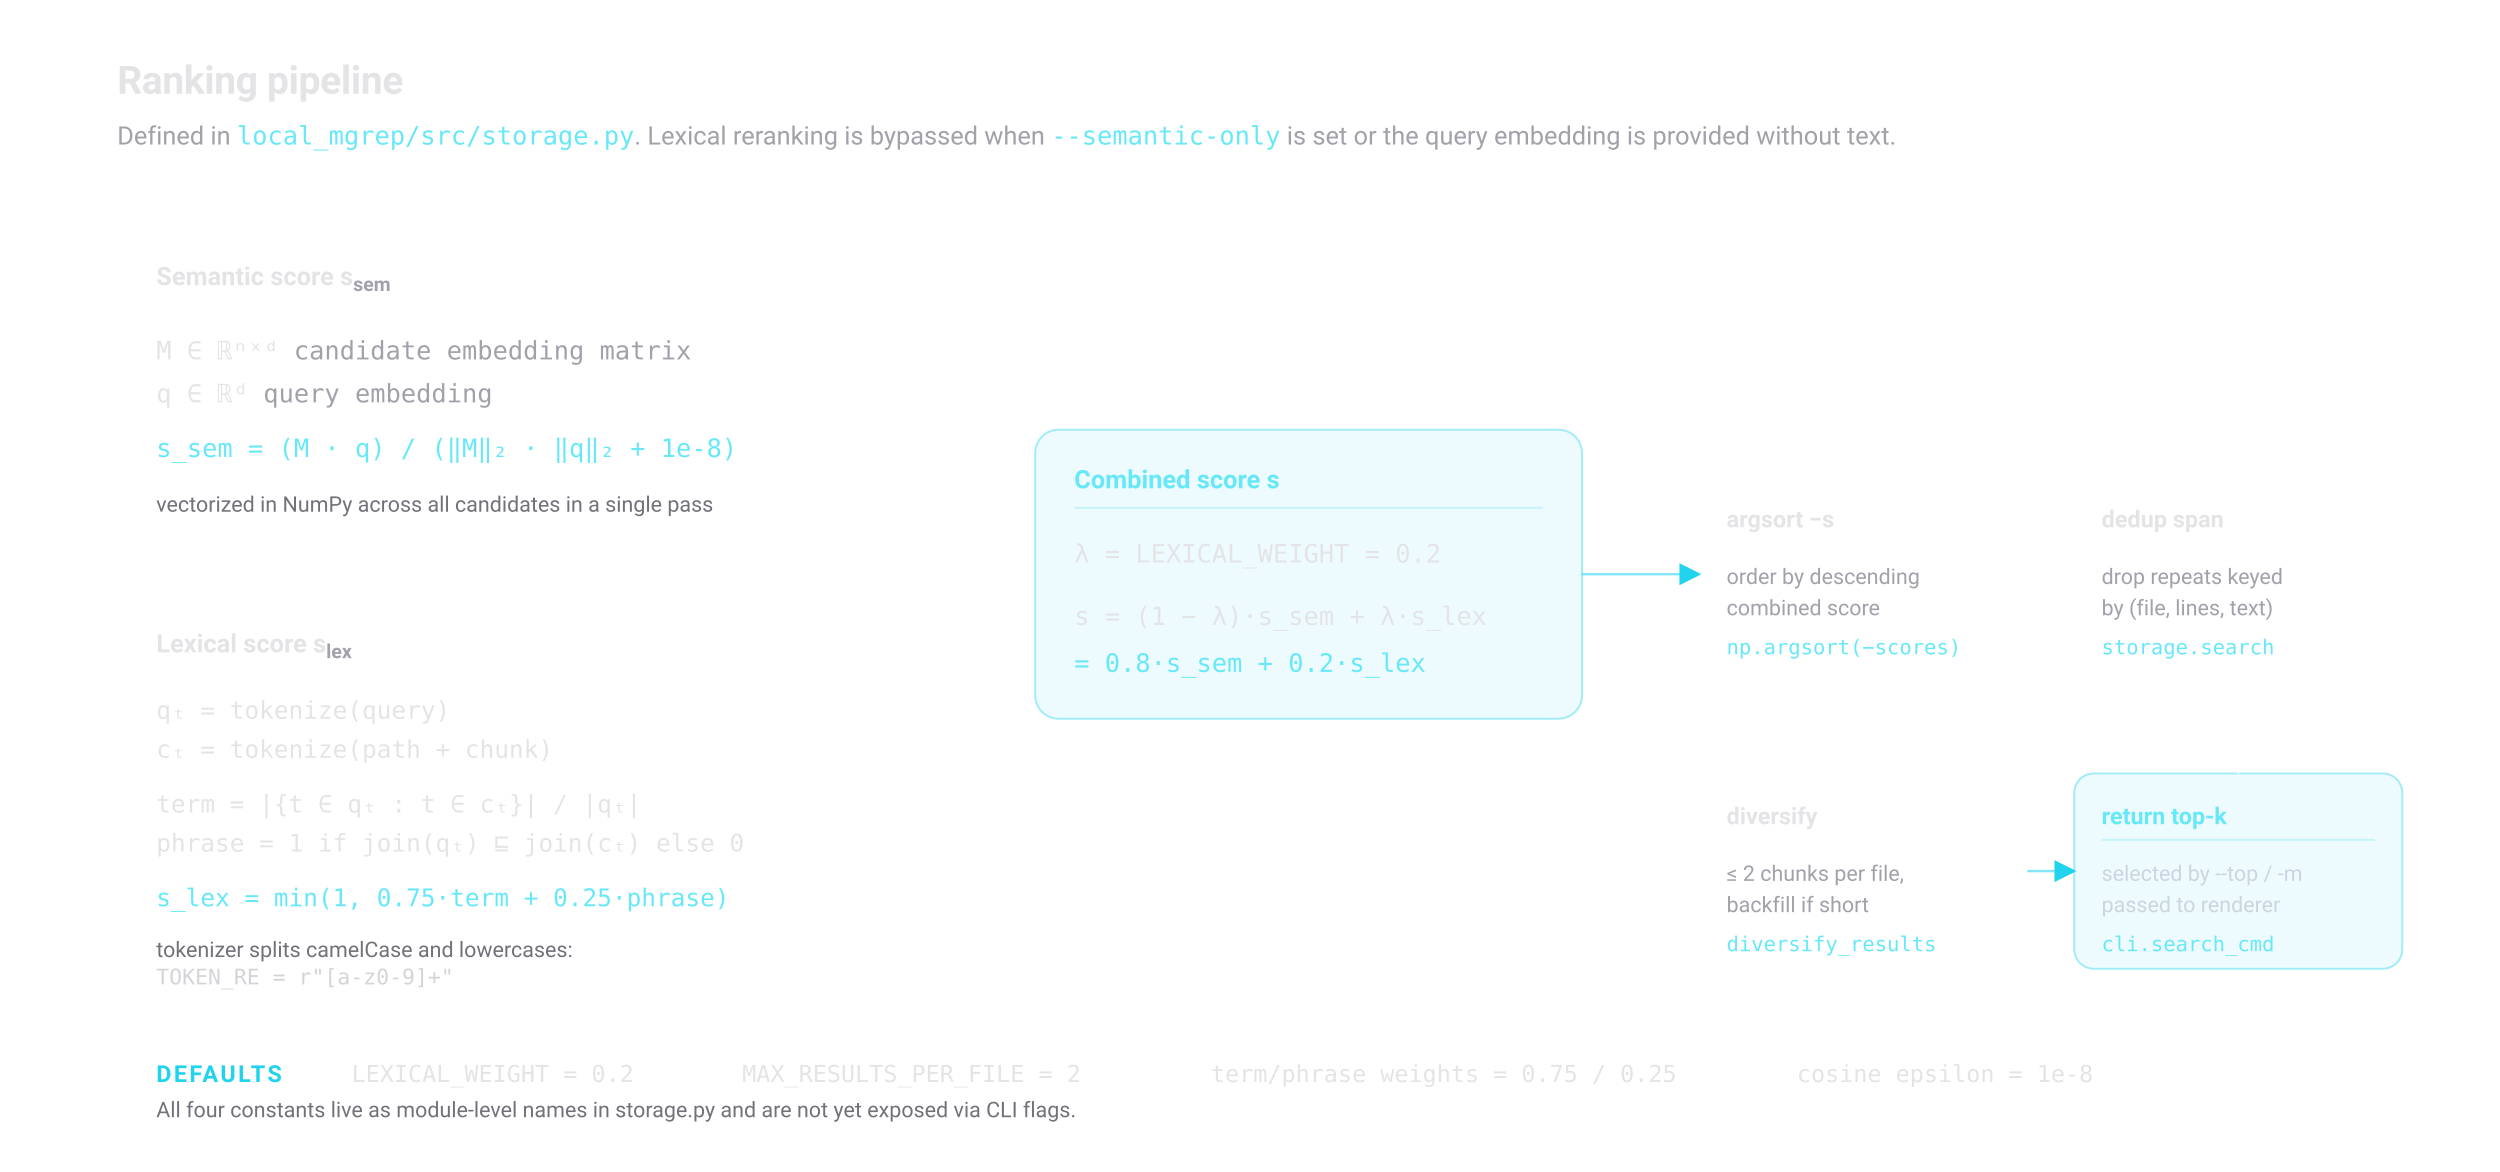
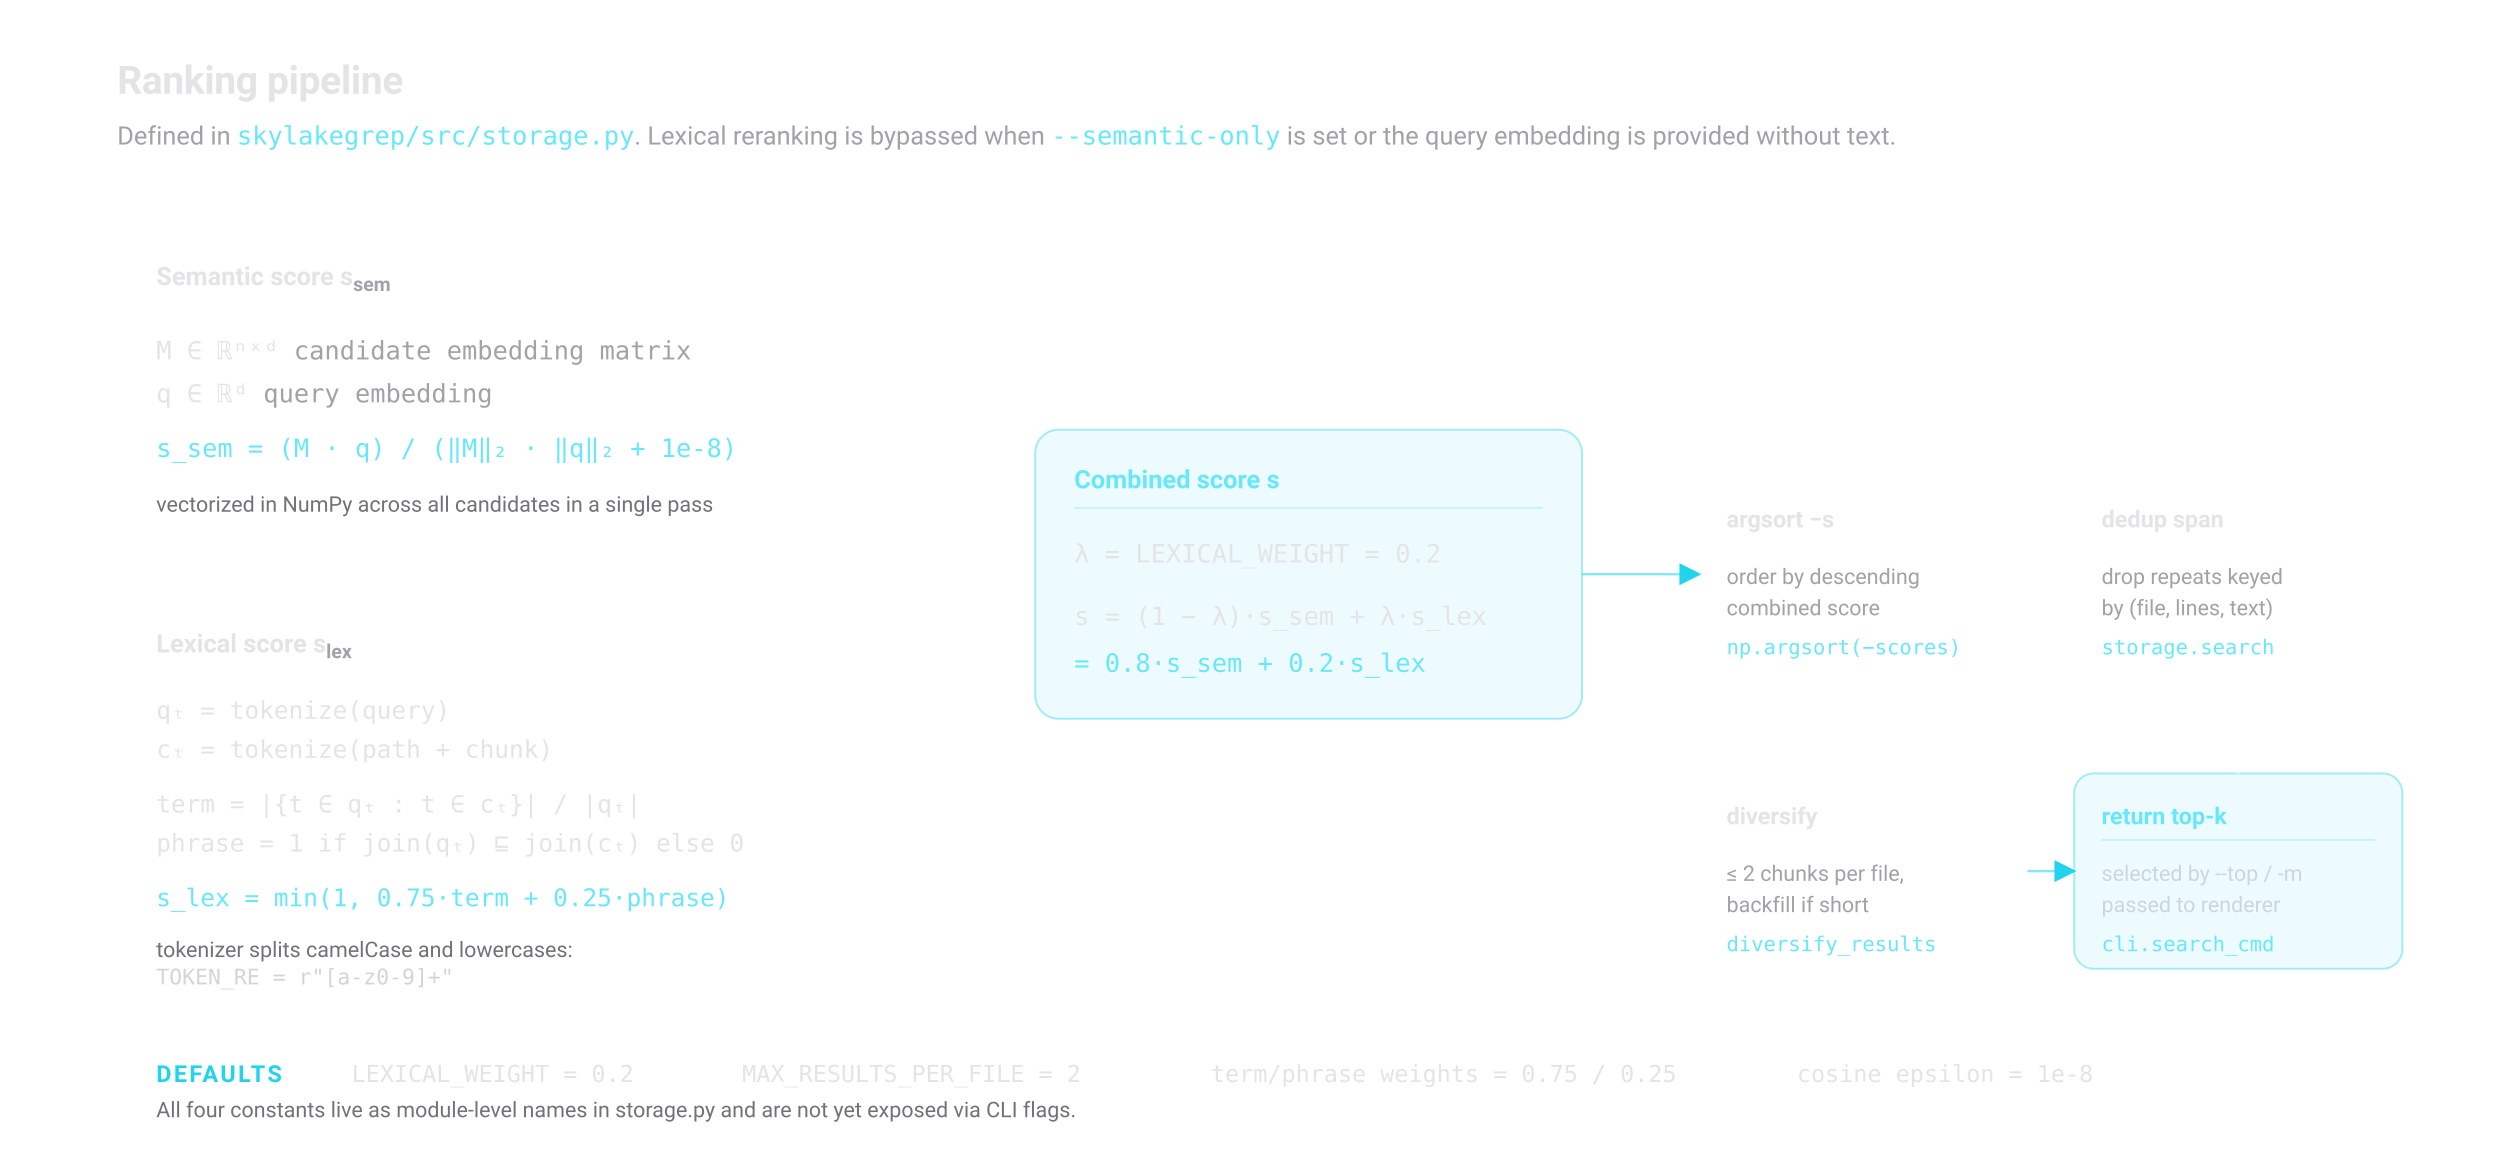
<svg xmlns="http://www.w3.org/2000/svg" viewBox="0 0 1280 600" role="img" aria-labelledby="rank-title rank-desc" font-family="ui-sans-serif, -apple-system, 'Segoe UI', Roboto, system-ui, sans-serif">
  <defs>
    <marker id="rank-arr" viewBox="0 0 10 10" refX="9" refY="5" markerWidth="9" markerHeight="9" orient="auto-start-reverse">
      <path d="M0,0 L10,5 L0,10 z" fill="rgba(255,255,255,0.45)" />
    </marker>
    <marker id="rank-arr-cy" viewBox="0 0 10 10" refX="9" refY="5" markerWidth="9" markerHeight="9" orient="auto-start-reverse">
      <path d="M0,0 L10,5 L0,10 z" fill="#22d3ee" />
    </marker>
  </defs>
  <text x="60" y="48" font-size="20" font-weight="600" fill="#e4e4e7" letter-spacing="-0.01em">Ranking pipeline</text>
  <text x="60" y="74" font-size="13" fill="#a1a1aa">
-     Defined in <tspan font-family="ui-monospace, Menlo, Consolas, monospace" fill="#67e8f9">local_mgrep/src/storage.py</tspan>. Lexical reranking is bypassed when <tspan font-family="ui-monospace, Menlo, Consolas, monospace" fill="#67e8f9">--semantic-only</tspan> is set or the query embedding is provided without text.
+     Defined in <tspan font-family="ui-monospace, Menlo, Consolas, monospace" fill="#67e8f9">skylakegrep/src/storage.py</tspan>. Lexical reranking is bypassed when <tspan font-family="ui-monospace, Menlo, Consolas, monospace" fill="#67e8f9">--semantic-only</tspan> is set or the query embedding is provided without text.
  </text>
  <g transform="translate(60 116)">
    <rect width="380" height="160" rx="12" fill="rgba(255,255,255,0.03)" stroke="rgba(255,255,255,0.10)" stroke-width="1" />
    <text x="20" y="30" font-size="13" font-weight="600" fill="#e4e4e7">Semantic score s<tspan font-size="10" baseline-shift="-30%" fill="#a1a1aa">sem</tspan>
    </text>
    <line x1="20" y1="40" x2="360" y2="40" stroke="rgba(255,255,255,0.07)" />
    <g font-family="ui-monospace, Menlo, Consolas, monospace" font-size="13" fill="#e4e4e7">
      <text x="20" y="68">M ∈ ℝⁿˣᵈ   <tspan fill="#a1a1aa">candidate embedding matrix</tspan>
      </text>
      <text x="20" y="90">q ∈ ℝᵈ      <tspan fill="#a1a1aa">query embedding</tspan>
      </text>
      <text x="20" y="118" fill="#67e8f9">s_sem = (M · q) / (‖M‖₂ · ‖q‖₂ + 1e-8)</text>
    </g>
    <text x="20" y="146" font-size="11" fill="#71717a">vectorized in NumPy across all candidates in a single pass</text>
  </g>
  <g transform="translate(60 304)">
    <rect width="380" height="208" rx="12" fill="rgba(255,255,255,0.03)" stroke="rgba(255,255,255,0.10)" stroke-width="1" />
    <text x="20" y="30" font-size="13" font-weight="600" fill="#e4e4e7">Lexical score s<tspan font-size="10" baseline-shift="-30%" fill="#a1a1aa">lex</tspan>
    </text>
    <line x1="20" y1="40" x2="360" y2="40" stroke="rgba(255,255,255,0.07)" />
    <g font-family="ui-monospace, Menlo, Consolas, monospace" font-size="12.5" fill="#e4e4e7">
      <text x="20" y="64">qₜ = tokenize(query)</text>
      <text x="20" y="84">cₜ = tokenize(path + chunk)</text>
      <text x="20" y="112">term  = |{t ∈ qₜ : t ∈ cₜ}| / |qₜ|</text>
      <text x="20" y="132">phrase = 1 if join(qₜ) ⊑ join(cₜ) else 0</text>
      <text x="20" y="160" fill="#67e8f9">s_lex = min(1, 0.75·term + 0.25·phrase)</text>
    </g>
    <text x="20" y="186" font-size="11" fill="#71717a">tokenizer splits camelCase and lowercases:</text>
    <text x="20" y="200" font-size="11" font-family="ui-monospace, Menlo, Consolas, monospace" fill="#d4d4d8">  TOKEN_RE = r"[a-z0-9]+"</text>
  </g>
  <g stroke="rgba(255,255,255,0.30)" stroke-width="1.25" fill="none" marker-end="url(#rank-arr)">
    <path d="M440 196 H 530" />
    <path d="M440 408 C 480 408 500 286 530 286" />
  </g>
  <g transform="translate(530 220)">
    <rect width="280" height="148" rx="12" fill="rgba(34,211,238,0.08)" stroke="rgba(34,211,238,0.40)" stroke-width="1" />
    <text x="20" y="30" font-size="13" font-weight="600" fill="#67e8f9">Combined score s</text>
    <line x1="20" y1="40" x2="260" y2="40" stroke="rgba(34,211,238,0.20)" />
    <g font-family="ui-monospace, Menlo, Consolas, monospace" font-size="13" fill="#e4e4e7">
      <text x="20" y="68">λ = LEXICAL_WEIGHT = 0.2</text>
      <text x="20" y="100">s = (1 − λ)·s_sem + λ·s_lex</text>
      <text x="20" y="124" fill="#67e8f9">  = 0.8·s_sem + 0.2·s_lex</text>
    </g>
  </g>
  <g stroke="rgba(34,211,238,0.55)" stroke-width="1.25" fill="none" marker-end="url(#rank-arr-cy)">
    <path d="M810 294 H 870" />
  </g>
  <g>
    <g transform="translate(870 244)">
      <rect width="168" height="100" rx="10" fill="rgba(255,255,255,0.03)" stroke="rgba(255,255,255,0.10)" stroke-width="1" />
      <text x="14" y="26" font-size="12" font-weight="600" fill="#e4e4e7">argsort −s</text>
      <line x1="14" y1="34" x2="154" y2="34" stroke="rgba(255,255,255,0.07)" />
      <text x="14" y="55" font-size="11" fill="#a1a1aa">order by descending</text>
      <text x="14" y="71" font-size="11" fill="#a1a1aa">combined score</text>
      <text x="14" y="91" font-size="10.5" fill="#67e8f9" font-family="ui-monospace, Menlo, Consolas, monospace">np.argsort(−scores)</text>
    </g>
    <g transform="translate(1062 244)">
      <rect width="168" height="100" rx="10" fill="rgba(255,255,255,0.03)" stroke="rgba(255,255,255,0.10)" stroke-width="1" />
      <text x="14" y="26" font-size="12" font-weight="600" fill="#e4e4e7">dedup span</text>
      <line x1="14" y1="34" x2="154" y2="34" stroke="rgba(255,255,255,0.07)" />
      <text x="14" y="55" font-size="11" fill="#a1a1aa">drop repeats keyed</text>
      <text x="14" y="71" font-size="11" fill="#a1a1aa">by (file, lines, text)</text>
      <text x="14" y="91" font-size="10.5" fill="#67e8f9" font-family="ui-monospace, Menlo, Consolas, monospace">storage.search</text>
    </g>
    <g stroke="rgba(255,255,255,0.30)" stroke-width="1.25" fill="none" marker-end="url(#rank-arr)">
      <line x1="1038" y1="294" x2="1062" y2="294" />
    </g>
  </g>
  <g>
    <g transform="translate(870 396)">
      <rect width="168" height="100" rx="10" fill="rgba(255,255,255,0.03)" stroke="rgba(255,255,255,0.10)" stroke-width="1" />
      <text x="14" y="26" font-size="12" font-weight="600" fill="#e4e4e7">diversify</text>
      <line x1="14" y1="34" x2="154" y2="34" stroke="rgba(255,255,255,0.07)" />
      <text x="14" y="55" font-size="11" fill="#a1a1aa">≤ 2 chunks per file,</text>
      <text x="14" y="71" font-size="11" fill="#a1a1aa">backfill if short</text>
      <text x="14" y="91" font-size="10.5" fill="#67e8f9" font-family="ui-monospace, Menlo, Consolas, monospace">diversify_results</text>
    </g>
    <g transform="translate(1062 396)">
      <rect width="168" height="100" rx="10" fill="rgba(34,211,238,0.08)" stroke="rgba(34,211,238,0.40)" stroke-width="1" />
      <text x="14" y="26" font-size="12" font-weight="600" fill="#67e8f9">return top-k</text>
      <line x1="14" y1="34" x2="154" y2="34" stroke="rgba(34,211,238,0.20)" />
      <text x="14" y="55" font-size="11" fill="#cbd5e1">selected by --top / -m</text>
      <text x="14" y="71" font-size="11" fill="#cbd5e1">passed to renderer</text>
      <text x="14" y="91" font-size="10.5" fill="#67e8f9" font-family="ui-monospace, Menlo, Consolas, monospace">cli.search_cmd</text>
    </g>
    <g stroke="rgba(255,255,255,0.30)" stroke-width="1.25" fill="none" marker-end="url(#rank-arr)">
      <path d="M1146 344 V 396" />
    </g>
    <g stroke="rgba(34,211,238,0.55)" stroke-width="1.25" fill="none" marker-end="url(#rank-arr-cy)">
      <line x1="1038" y1="446" x2="1062" y2="446" />
    </g>
  </g>
  <g transform="translate(60 532)">
    <rect width="1170" height="48" rx="8" fill="rgba(255,255,255,0.025)" stroke="rgba(255,255,255,0.08)" stroke-width="1" />
    <text x="20" y="22" font-size="12" font-weight="700" fill="#22d3ee" letter-spacing="1.2">DEFAULTS</text>
    <g font-family="ui-monospace, Menlo, Consolas, monospace" font-size="12" fill="#e4e4e7">
      <text x="120" y="22">LEXICAL_WEIGHT = 0.2</text>
      <text x="320" y="22">MAX_RESULTS_PER_FILE = 2</text>
      <text x="560" y="22">term/phrase weights = 0.75 / 0.25</text>
      <text x="860" y="22">cosine epsilon = 1e-8</text>
    </g>
    <text x="20" y="40" font-size="11" fill="#71717a">All four constants live as module-level names in storage.py and are not yet exposed via CLI flags.</text>
  </g>
</svg>
